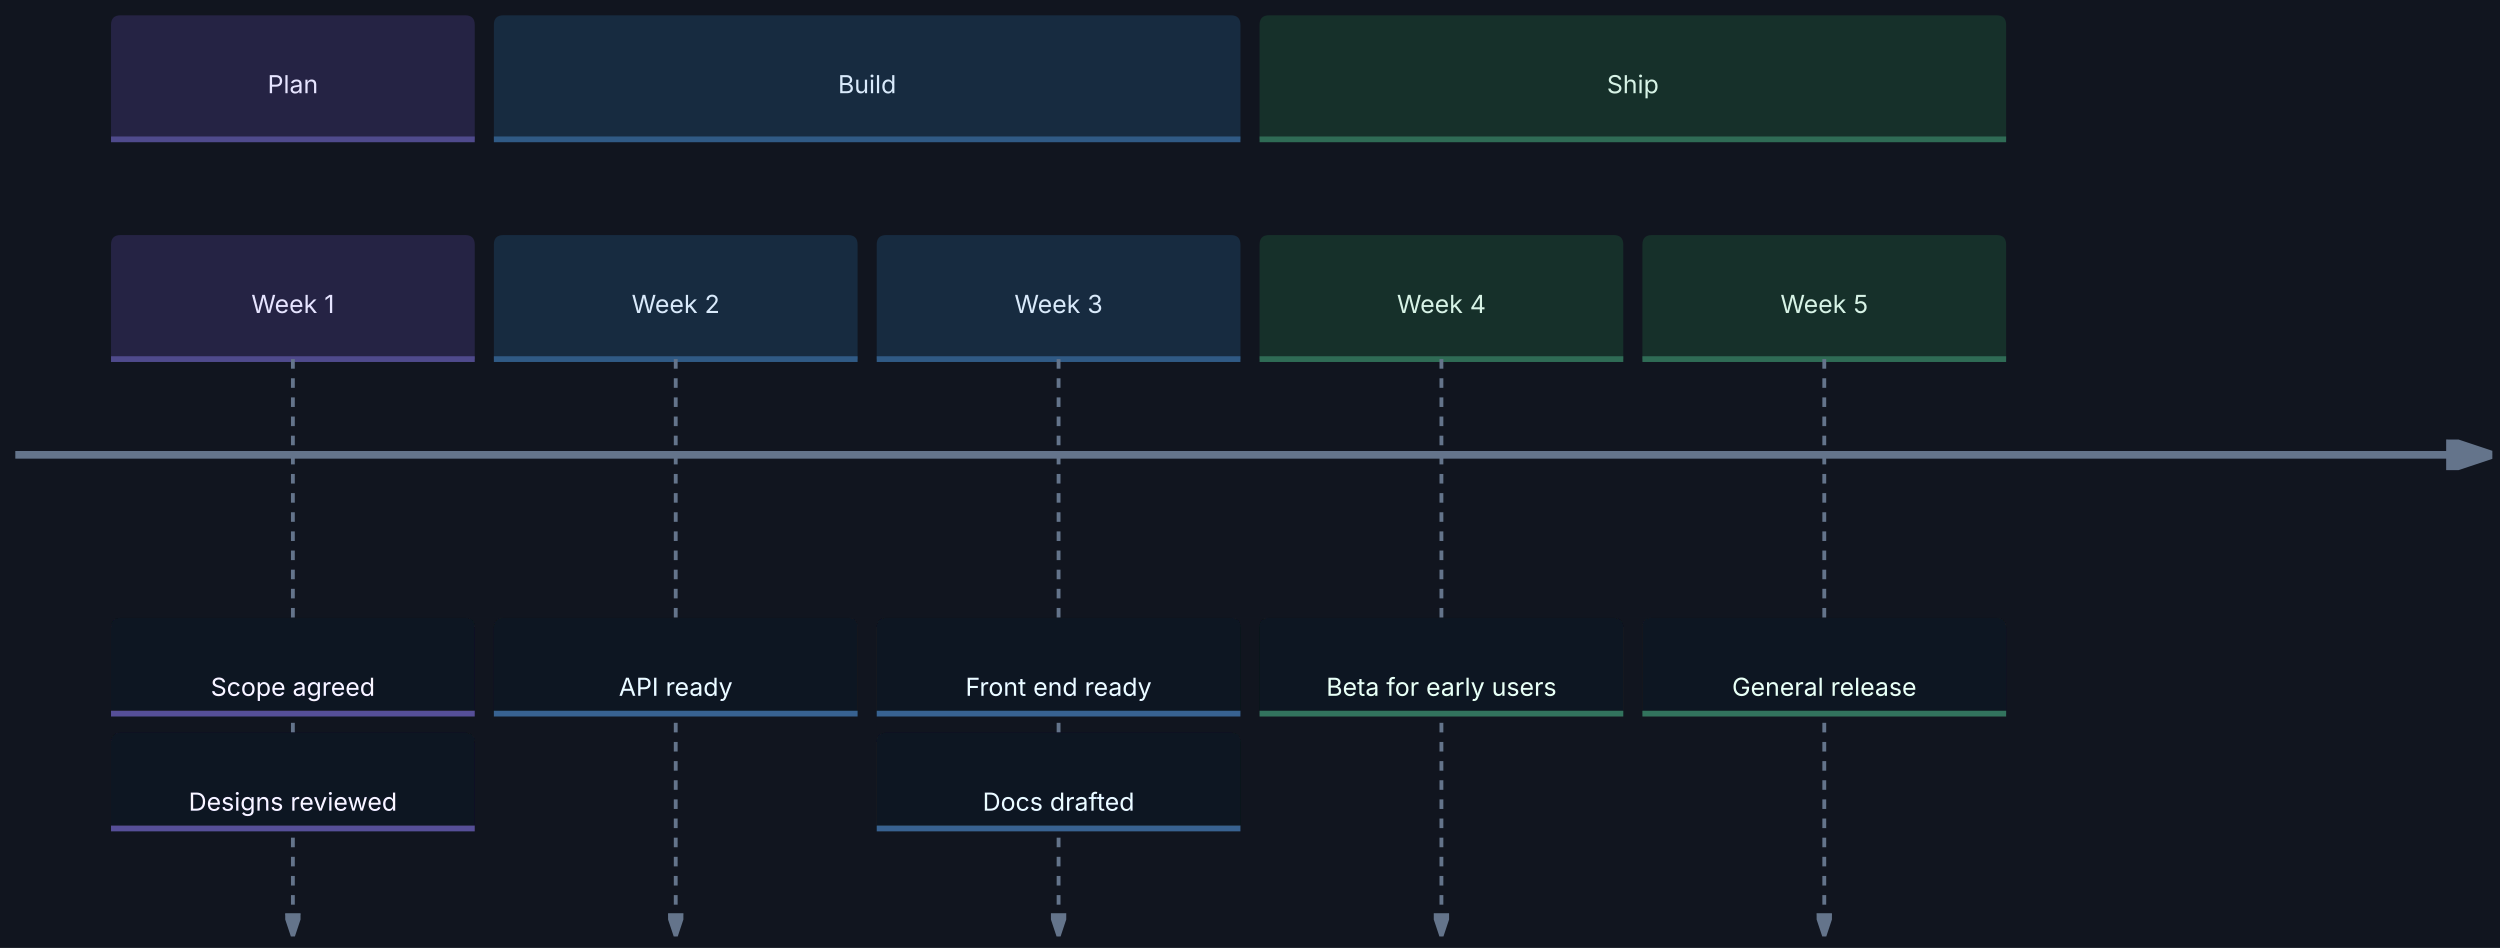
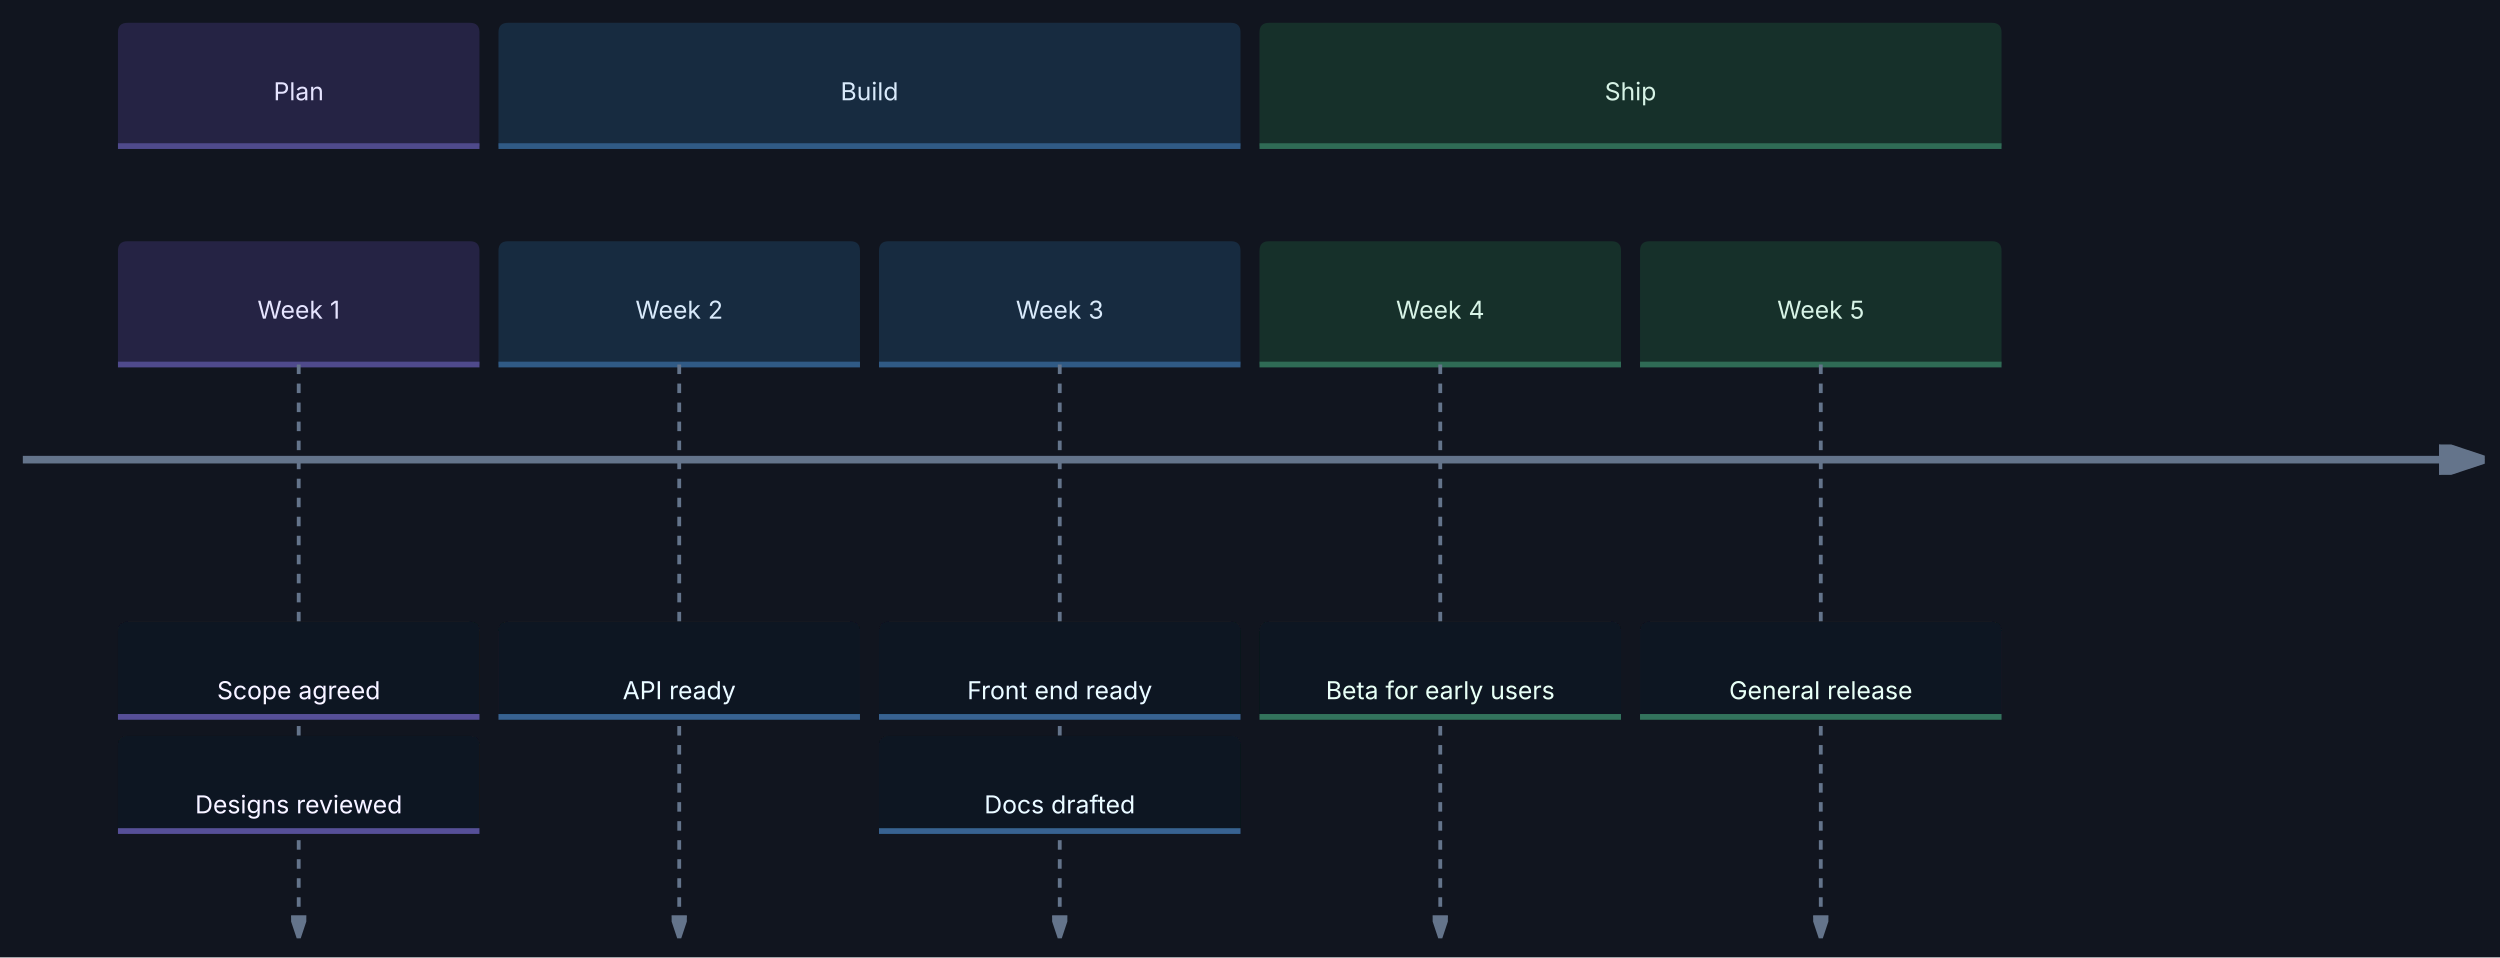
- <svg xmlns="http://www.w3.org/2000/svg" id="d_release_timeline_dark" width="100%" style="max-width: 1306px; background: rgb(17, 21, 31);" viewBox="142 42 1306 495.2" role="img" aria-roledescription="timeline" aria-labelledby="d_release_timeline_dark-title d_release_timeline_dark-desc">
-   <rect class="pd-bg" x="142" y="42" width="1306" height="495.2" fill="#11151F" />
+ <svg xmlns="http://www.w3.org/2000/svg" id="d_release_timeline_dark" width="100%" style="max-width: 1314px; background: rgb(17, 21, 31);" viewBox="138 38 1314 503.2" role="img" aria-roledescription="timeline" aria-labelledby="d_release_timeline_dark-title d_release_timeline_dark-desc">
+   <rect class="pd-bg" x="138" y="38" width="1314" height="503.2" fill="#11151F" />
  <style>#d_release_timeline_dark{font-family:'Inter',Inter,system-ui,sans-serif;font-size:13px;fill:#E2E8F0;}@keyframes edge-animation-frame{from{stroke-dashoffset:0;}}@keyframes dash{to{stroke-dashoffset:0;}}#d_release_timeline_dark .edge-animation-slow{stroke-dasharray:9,5!important;stroke-dashoffset:900;animation:dash 50s linear infinite;stroke-linecap:round;}#d_release_timeline_dark .edge-animation-fast{stroke-dasharray:9,5!important;stroke-dashoffset:900;animation:dash 20s linear infinite;stroke-linecap:round;}#d_release_timeline_dark .error-icon{fill:#11151F;}#d_release_timeline_dark .error-text{fill:#E2E8F0;stroke:#E2E8F0;}#d_release_timeline_dark .edge-thickness-normal{stroke-width:1px;}#d_release_timeline_dark .edge-thickness-thick{stroke-width:3.5px;}#d_release_timeline_dark .edge-pattern-solid{stroke-dasharray:0;}#d_release_timeline_dark .edge-thickness-invisible{stroke-width:0;fill:none;}#d_release_timeline_dark .edge-pattern-dashed{stroke-dasharray:3;}#d_release_timeline_dark .edge-pattern-dotted{stroke-dasharray:2;}#d_release_timeline_dark .marker{fill:#64748B;stroke:#64748B;}#d_release_timeline_dark .marker.cross{stroke:#64748B;}#d_release_timeline_dark svg{font-family:'Inter',Inter,system-ui,sans-serif;font-size:13px;}#d_release_timeline_dark p{margin:0;}#d_release_timeline_dark .edge{stroke-width:3;}#d_release_timeline_dark .section--1 rect,#d_release_timeline_dark .section--1 path,#d_release_timeline_dark .section--1 circle,#d_release_timeline_dark .section--1 path{fill:#252344;}#d_release_timeline_dark .section--1 text{fill:#E6E4FF;}#d_release_timeline_dark .node-icon--1{font-size:40px;color:#E6E4FF;}#d_release_timeline_dark .section-edge--1{stroke:#252344;}#d_release_timeline_dark .edge-depth--1{stroke-width:17;}#d_release_timeline_dark .section--1 line{stroke:#4F4A8C;stroke-width:3;}#d_release_timeline_dark .lineWrapper line{stroke:#E6E4FF;}#d_release_timeline_dark .disabled,#d_release_timeline_dark .disabled circle,#d_release_timeline_dark .disabled text{fill:#11151F;}#d_release_timeline_dark .disabled text{fill:#283044;}#d_release_timeline_dark .section-0 rect,#d_release_timeline_dark .section-0 path,#d_release_timeline_dark .section-0 circle,#d_release_timeline_dark .section-0 path{fill:#172B40;}#d_release_timeline_dark .section-0 text{fill:#D9EAFB;}#d_release_timeline_dark .node-icon-0{font-size:40px;color:#D9EAFB;}#d_release_timeline_dark .section-edge-0{stroke:#172B40;}#d_release_timeline_dark .edge-depth-0{stroke-width:14;}#d_release_timeline_dark .section-0 line{stroke:#305A85;stroke-width:3;}#d_release_timeline_dark .lineWrapper line{stroke:#D9EAFB;}#d_release_timeline_dark .disabled,#d_release_timeline_dark .disabled circle,#d_release_timeline_dark .disabled text{fill:#11151F;}#d_release_timeline_dark .disabled text{fill:#283044;}#d_release_timeline_dark .section-1 rect,#d_release_timeline_dark .section-1 path,#d_release_timeline_dark .section-1 circle,#d_release_timeline_dark .section-1 path{fill:#16302A;}#d_release_timeline_dark .section-1 text{fill:#D7F3E6;}#d_release_timeline_dark .node-icon-1{font-size:40px;color:#D7F3E6;}#d_release_timeline_dark .section-edge-1{stroke:#16302A;}#d_release_timeline_dark .edge-depth-1{stroke-width:11;}#d_release_timeline_dark .section-1 line{stroke:#2F6B55;stroke-width:3;}#d_release_timeline_dark .lineWrapper line{stroke:#D7F3E6;}#d_release_timeline_dark .disabled,#d_release_timeline_dark .disabled circle,#d_release_timeline_dark .disabled text{fill:#11151F;}#d_release_timeline_dark .disabled text{fill:#283044;}#d_release_timeline_dark .section-2 rect,#d_release_timeline_dark .section-2 path,#d_release_timeline_dark .section-2 circle,#d_release_timeline_dark .section-2 path{fill:#3A2419;}#d_release_timeline_dark .section-2 text{fill:#FBE3D5;}#d_release_timeline_dark .node-icon-2{font-size:40px;color:#FBE3D5;}#d_release_timeline_dark .section-edge-2{stroke:#3A2419;}#d_release_timeline_dark .edge-depth-2{stroke-width:8;}#d_release_timeline_dark .section-2 line{stroke:#7F4A30;stroke-width:3;}#d_release_timeline_dark .lineWrapper line{stroke:#FBE3D5;}#d_release_timeline_dark .disabled,#d_release_timeline_dark .disabled circle,#d_release_timeline_dark .disabled text{fill:#11151F;}#d_release_timeline_dark .disabled text{fill:#283044;}#d_release_timeline_dark .section-3 rect,#d_release_timeline_dark .section-3 path,#d_release_timeline_dark .section-3 circle,#d_release_timeline_dark .section-3 path{fill:#33301A;}#d_release_timeline_dark .section-3 text{fill:#F8EFC8;}#d_release_timeline_dark .node-icon-3{font-size:40px;color:#F8EFC8;}#d_release_timeline_dark .section-edge-3{stroke:#33301A;}#d_release_timeline_dark .edge-depth-3{stroke-width:5;}#d_release_timeline_dark .section-3 line{stroke:#73662B;stroke-width:3;}#d_release_timeline_dark .lineWrapper line{stroke:#F8EFC8;}#d_release_timeline_dark .disabled,#d_release_timeline_dark .disabled circle,#d_release_timeline_dark .disabled text{fill:#11151F;}#d_release_timeline_dark .disabled text{fill:#283044;}#d_release_timeline_dark .section-4 rect,#d_release_timeline_dark .section-4 path,#d_release_timeline_dark .section-4 circle,#d_release_timeline_dark .section-4 path{fill:#1C2230;}#d_release_timeline_dark .section-4 text{fill:#E2E8F0;}#d_release_timeline_dark .node-icon-4{font-size:40px;color:#E2E8F0;}#d_release_timeline_dark .section-edge-4{stroke:#1C2230;}#d_release_timeline_dark .edge-depth-4{stroke-width:2;}#d_release_timeline_dark .section-4 line{stroke:#364056;stroke-width:3;}#d_release_timeline_dark .lineWrapper line{stroke:#E2E8F0;}#d_release_timeline_dark .disabled,#d_release_timeline_dark .disabled circle,#d_release_timeline_dark .disabled text{fill:#11151F;}#d_release_timeline_dark .disabled text{fill:#283044;}#d_release_timeline_dark .section-5 rect,#d_release_timeline_dark .section-5 path,#d_release_timeline_dark .section-5 circle,#d_release_timeline_dark .section-5 path{fill:#252344;}#d_release_timeline_dark .section-5 text{fill:#E6E4FF;}#d_release_timeline_dark .node-icon-5{font-size:40px;color:#E6E4FF;}#d_release_timeline_dark .section-edge-5{stroke:#252344;}#d_release_timeline_dark .edge-depth-5{stroke-width:-1;}#d_release_timeline_dark .section-5 line{stroke:#4F4A8C;stroke-width:3;}#d_release_timeline_dark .lineWrapper line{stroke:#E6E4FF;}#d_release_timeline_dark .disabled,#d_release_timeline_dark .disabled circle,#d_release_timeline_dark .disabled text{fill:#11151F;}#d_release_timeline_dark .disabled text{fill:#283044;}#d_release_timeline_dark .section-6 rect,#d_release_timeline_dark .section-6 path,#d_release_timeline_dark .section-6 circle,#d_release_timeline_dark .section-6 path{fill:#172B40;}#d_release_timeline_dark .section-6 text{fill:#D9EAFB;}#d_release_timeline_dark .node-icon-6{font-size:40px;color:#D9EAFB;}#d_release_timeline_dark .section-edge-6{stroke:#172B40;}#d_release_timeline_dark .edge-depth-6{stroke-width:-4;}#d_release_timeline_dark .section-6 line{stroke:#305A85;stroke-width:3;}#d_release_timeline_dark .lineWrapper line{stroke:#D9EAFB;}#d_release_timeline_dark .disabled,#d_release_timeline_dark .disabled circle,#d_release_timeline_dark .disabled text{fill:#11151F;}#d_release_timeline_dark .disabled text{fill:#283044;}#d_release_timeline_dark .section-7 rect,#d_release_timeline_dark .section-7 path,#d_release_timeline_dark .section-7 circle,#d_release_timeline_dark .section-7 path{fill:#16302A;}#d_release_timeline_dark .section-7 text{fill:#D7F3E6;}#d_release_timeline_dark .node-icon-7{font-size:40px;color:#D7F3E6;}#d_release_timeline_dark .section-edge-7{stroke:#16302A;}#d_release_timeline_dark .edge-depth-7{stroke-width:-7;}#d_release_timeline_dark .section-7 line{stroke:#2F6B55;stroke-width:3;}#d_release_timeline_dark .lineWrapper line{stroke:#D7F3E6;}#d_release_timeline_dark .disabled,#d_release_timeline_dark .disabled circle,#d_release_timeline_dark .disabled text{fill:#11151F;}#d_release_timeline_dark .disabled text{fill:#283044;}#d_release_timeline_dark .section-8 rect,#d_release_timeline_dark .section-8 path,#d_release_timeline_dark .section-8 circle,#d_release_timeline_dark .section-8 path{fill:#3A2419;}#d_release_timeline_dark .section-8 text{fill:#FBE3D5;}#d_release_timeline_dark .node-icon-8{font-size:40px;color:#FBE3D5;}#d_release_timeline_dark .section-edge-8{stroke:#3A2419;}#d_release_timeline_dark .edge-depth-8{stroke-width:-10;}#d_release_timeline_dark .section-8 line{stroke:#7F4A30;stroke-width:3;}#d_release_timeline_dark .lineWrapper line{stroke:#FBE3D5;}#d_release_timeline_dark .disabled,#d_release_timeline_dark .disabled circle,#d_release_timeline_dark .disabled text{fill:#11151F;}#d_release_timeline_dark .disabled text{fill:#283044;}#d_release_timeline_dark .section-9 rect,#d_release_timeline_dark .section-9 path,#d_release_timeline_dark .section-9 circle,#d_release_timeline_dark .section-9 path{fill:#33301A;}#d_release_timeline_dark .section-9 text{fill:#F8EFC8;}#d_release_timeline_dark .node-icon-9{font-size:40px;color:#F8EFC8;}#d_release_timeline_dark .section-edge-9{stroke:#33301A;}#d_release_timeline_dark .edge-depth-9{stroke-width:-13;}#d_release_timeline_dark .section-9 line{stroke:#73662B;stroke-width:3;}#d_release_timeline_dark .lineWrapper line{stroke:#F8EFC8;}#d_release_timeline_dark .disabled,#d_release_timeline_dark .disabled circle,#d_release_timeline_dark .disabled text{fill:#11151F;}#d_release_timeline_dark .disabled text{fill:#283044;}#d_release_timeline_dark .section-10 rect,#d_release_timeline_dark .section-10 path,#d_release_timeline_dark .section-10 circle,#d_release_timeline_dark .section-10 path{fill:#1C2230;}#d_release_timeline_dark .section-10 text{fill:#E2E8F0;}#d_release_timeline_dark .node-icon-10{font-size:40px;color:#E2E8F0;}#d_release_timeline_dark .section-edge-10{stroke:#1C2230;}#d_release_timeline_dark .edge-depth-10{stroke-width:-16;}#d_release_timeline_dark .section-10 line{stroke:#364056;stroke-width:3;}#d_release_timeline_dark .lineWrapper line{stroke:#E2E8F0;}#d_release_timeline_dark .disabled,#d_release_timeline_dark .disabled circle,#d_release_timeline_dark .disabled text{fill:#11151F;}#d_release_timeline_dark .disabled text{fill:#283044;}#d_release_timeline_dark .section--1[data-look="neo"] rect,#d_release_timeline_dark .section--1[data-look="neo"] path,#d_release_timeline_dark .section--1[data-look="neo"] circle{fill:#252344;stroke:url(#d_release_timeline_dark-gradient);stroke-width:2;}#d_release_timeline_dark .section--1[data-look="neo"] line{stroke:url(#d_release_timeline_dark-gradient);stroke-width:2;}#d_release_timeline_dark .section-0[data-look="neo"] rect,#d_release_timeline_dark .section-0[data-look="neo"] path,#d_release_timeline_dark .section-0[data-look="neo"] circle{fill:#252344;stroke:url(#d_release_timeline_dark-gradient);stroke-width:2;}#d_release_timeline_dark .section-0[data-look="neo"] line{stroke:url(#d_release_timeline_dark-gradient);stroke-width:2;}#d_release_timeline_dark .section-1[data-look="neo"] rect,#d_release_timeline_dark .section-1[data-look="neo"] path,#d_release_timeline_dark .section-1[data-look="neo"] circle{fill:#252344;stroke:url(#d_release_timeline_dark-gradient);stroke-width:2;}#d_release_timeline_dark .section-1[data-look="neo"] line{stroke:url(#d_release_timeline_dark-gradient);stroke-width:2;}#d_release_timeline_dark .section-2[data-look="neo"] rect,#d_release_timeline_dark .section-2[data-look="neo"] path,#d_release_timeline_dark .section-2[data-look="neo"] circle{fill:#252344;stroke:url(#d_release_timeline_dark-gradient);stroke-width:2;}#d_release_timeline_dark .section-2[data-look="neo"] line{stroke:url(#d_release_timeline_dark-gradient);stroke-width:2;}#d_release_timeline_dark .section-3[data-look="neo"] rect,#d_release_timeline_dark .section-3[data-look="neo"] path,#d_release_timeline_dark .section-3[data-look="neo"] circle{fill:#252344;stroke:url(#d_release_timeline_dark-gradient);stroke-width:2;}#d_release_timeline_dark .section-3[data-look="neo"] line{stroke:url(#d_release_timeline_dark-gradient);stroke-width:2;}#d_release_timeline_dark .section-4[data-look="neo"] rect,#d_release_timeline_dark .section-4[data-look="neo"] path,#d_release_timeline_dark .section-4[data-look="neo"] circle{fill:#252344;stroke:url(#d_release_timeline_dark-gradient);stroke-width:2;}#d_release_timeline_dark .section-4[data-look="neo"] line{stroke:url(#d_release_timeline_dark-gradient);stroke-width:2;}#d_release_timeline_dark .section-5[data-look="neo"] rect,#d_release_timeline_dark .section-5[data-look="neo"] path,#d_release_timeline_dark .section-5[data-look="neo"] circle{fill:#252344;stroke:url(#d_release_timeline_dark-gradient);stroke-width:2;}#d_release_timeline_dark .section-5[data-look="neo"] line{stroke:url(#d_release_timeline_dark-gradient);stroke-width:2;}#d_release_timeline_dark .section-6[data-look="neo"] rect,#d_release_timeline_dark .section-6[data-look="neo"] path,#d_release_timeline_dark .section-6[data-look="neo"] circle{fill:#252344;stroke:url(#d_release_timeline_dark-gradient);stroke-width:2;}#d_release_timeline_dark .section-6[data-look="neo"] line{stroke:url(#d_release_timeline_dark-gradient);stroke-width:2;}#d_release_timeline_dark .section-7[data-look="neo"] rect,#d_release_timeline_dark .section-7[data-look="neo"] path,#d_release_timeline_dark .section-7[data-look="neo"] circle{fill:#252344;stroke:url(#d_release_timeline_dark-gradient);stroke-width:2;}#d_release_timeline_dark .section-7[data-look="neo"] line{stroke:url(#d_release_timeline_dark-gradient);stroke-width:2;}#d_release_timeline_dark .section-8[data-look="neo"] rect,#d_release_timeline_dark .section-8[data-look="neo"] path,#d_release_timeline_dark .section-8[data-look="neo"] circle{fill:#252344;stroke:url(#d_release_timeline_dark-gradient);stroke-width:2;}#d_release_timeline_dark .section-8[data-look="neo"] line{stroke:url(#d_release_timeline_dark-gradient);stroke-width:2;}#d_release_timeline_dark .section-9[data-look="neo"] rect,#d_release_timeline_dark .section-9[data-look="neo"] path,#d_release_timeline_dark .section-9[data-look="neo"] circle{fill:#252344;stroke:url(#d_release_timeline_dark-gradient);stroke-width:2;}#d_release_timeline_dark .section-9[data-look="neo"] line{stroke:url(#d_release_timeline_dark-gradient);stroke-width:2;}#d_release_timeline_dark .section-10[data-look="neo"] rect,#d_release_timeline_dark .section-10[data-look="neo"] path,#d_release_timeline_dark .section-10[data-look="neo"] circle{fill:#252344;stroke:url(#d_release_timeline_dark-gradient);stroke-width:2;}#d_release_timeline_dark .section-10[data-look="neo"] line{stroke:url(#d_release_timeline_dark-gradient);stroke-width:2;}#d_release_timeline_dark .section-root rect,#d_release_timeline_dark .section-root path,#d_release_timeline_dark .section-root circle{fill:hsl(243.636, 32.039%, 45.196%);}#d_release_timeline_dark .section-root text{fill:black;}#d_release_timeline_dark .icon-container{height:100%;display:flex;justify-content:center;align-items:center;}#d_release_timeline_dark .edge{fill:none;}#d_release_timeline_dark .eventWrapper{filter:brightness(120%);}#d_release_timeline_dark .node .neo-node{stroke:#4F4A8C;}#d_release_timeline_dark [data-look="neo"].node rect,#d_release_timeline_dark [data-look="neo"].cluster rect,#d_release_timeline_dark [data-look="neo"].node polygon{stroke:url(#d_release_timeline_dark-gradient);filter:drop-shadow( 1px 2px 2px rgba(185,185,185,1));}#d_release_timeline_dark [data-look="neo"].swimlane.cluster rect{filter:none;}#d_release_timeline_dark [data-look="neo"].node path{stroke:url(#d_release_timeline_dark-gradient);stroke-width:1px;}#d_release_timeline_dark [data-look="neo"].node .outer-path{filter:drop-shadow( 1px 2px 2px rgba(185,185,185,1));}#d_release_timeline_dark [data-look="neo"].node .neo-line path{stroke:#4F4A8C;filter:none;}#d_release_timeline_dark [data-look="neo"].node circle{stroke:url(#d_release_timeline_dark-gradient);filter:drop-shadow( 1px 2px 2px rgba(185,185,185,1));}#d_release_timeline_dark [data-look="neo"].node circle .state-start{fill:#000000;}#d_release_timeline_dark [data-look="neo"].icon-shape .icon{fill:url(#d_release_timeline_dark-gradient);filter:drop-shadow( 1px 2px 2px rgba(185,185,185,1));}#d_release_timeline_dark [data-look="neo"].icon-shape .icon-neo path{stroke:url(#d_release_timeline_dark-gradient);filter:drop-shadow( 1px 2px 2px rgba(185,185,185,1));}#d_release_timeline_dark svg{font-family:Inter,Inter,system-ui,sans-serif;}#d_release_timeline_dark .label,#d_release_timeline_dark .nodeLabel,#d_release_timeline_dark .edgeLabel,#d_release_timeline_dark .cluster-label,#d_release_timeline_dark text{font-family:Inter,Inter,system-ui,sans-serif!important;}#d_release_timeline_dark .nodeLabel{font-size:13px;line-height:1.35;color:rgb(226, 232, 240);}#d_release_timeline_dark .nodeLabel b{font-weight:600;}#d_release_timeline_dark .nodeLabel .s{display:inline-block;color:rgb(163, 174, 192);font-size:11.5px;margin-top:2px;}#d_release_timeline_dark .ic{width:16px;height:16px;vertical-align:-3px;margin-right:6px;}#d_release_timeline_dark .edgeLabel{font-size:11px;color:rgb(203, 213, 225);background:transparent;}#d_release_timeline_dark .edgeLabel rect{fill:transparent!important;}#d_release_timeline_dark .labelBkg{background:transparent!important;}#d_release_timeline_dark .edgeLabel span{background:transparent!important;color:rgb(203, 213, 225)!important;}#d_release_timeline_dark .edgeLabel p{padding:1px 4px;border-radius:4px;margin:0px;background:rgb(17, 21, 31)!important;color:rgb(203, 213, 225)!important;}#d_release_timeline_dark .flowchart-link,#d_release_timeline_dark .transition,#d_release_timeline_dark .relationshipLine,#d_release_timeline_dark .edgePaths path{stroke:rgb(100, 116, 139)!important;stroke-width:1.4px!important;}#d_release_timeline_dark marker path,#d_release_timeline_dark marker circle{stroke:rgb(100, 116, 139)!important;}#d_release_timeline_dark marker path{fill:rgb(100, 116, 139)!important;}#d_release_timeline_dark marker.er path,#d_release_timeline_dark marker[id*="er-"] path,#d_release_timeline_dark marker[id*="_er"] path{fill:none!important;}#d_release_timeline_dark marker[id*="er-"] circle{fill:rgb(17, 21, 31)!important;}#d_release_timeline_dark .cluster rect{stroke-width:1px!important;}#d_release_timeline_dark .cluster-label .nodeLabel,#d_release_timeline_dark .cluster-label span{font-weight:600;font-size:12px;letter-spacing:0.02em;text-transform:uppercase;color:rgb(163, 174, 192)!important;}#d_release_timeline_dark .node rect,#d_release_timeline_dark .node polygon,#d_release_timeline_dark .node path,#d_release_timeline_dark .node circle{stroke-width:1px!important;stroke-linejoin:round;}#d_release_timeline_dark .messageText{font-size:12px!important;fill:rgb(226, 232, 240)!important;}#d_release_timeline_dark .messageLine0,#d_release_timeline_dark .messageLine1{stroke:rgb(100, 116, 139)!important;stroke-width:1.4px!important;}#d_release_timeline_dark .actor{stroke-width:1px!important;}#d_release_timeline_dark text.actor&gt;tspan{font-weight:500;fill:rgb(230, 228, 255)!important;}#d_release_timeline_dark .actor-line{stroke:rgb(40, 48, 68)!important;}#d_release_timeline_dark .note{stroke-width:1px!important;}#d_release_timeline_dark .noteText,#d_release_timeline_dark .noteText&gt;tspan{fill:rgb(245, 235, 196)!important;}#d_release_timeline_dark .labelBox{fill:rgb(22, 27, 39)!important;stroke:rgb(40, 48, 68)!important;}#d_release_timeline_dark .labelText,#d_release_timeline_dark .labelText&gt;tspan,#d_release_timeline_dark .loopText,#d_release_timeline_dark .loopText&gt;tspan{fill:rgb(226, 232, 240)!important;}#d_release_timeline_dark .loopLine{stroke:rgb(40, 48, 68)!important;}#d_release_timeline_dark .statediagram-state .divider{stroke:rgb(79, 74, 140)!important;}#d_release_timeline_dark .state-start,#d_release_timeline_dark .state-end,#d_release_timeline_dark .node circle.state-start{fill:rgb(100, 116, 139)!important;stroke:rgb(100, 116, 139)!important;}#d_release_timeline_dark .statediagram-cluster rect.outer{fill:rgb(22, 27, 39)!important;stroke:rgb(40, 48, 68)!important;}#d_release_timeline_dark .statediagram-cluster .inner{fill:rgb(22, 27, 39)!important;}#d_release_timeline_dark .statediagram-note rect{fill:rgb(46, 42, 23)!important;stroke:rgb(107, 93, 36)!important;}#d_release_timeline_dark .relationshipLabel,#d_release_timeline_dark .relationshipLabel span,#d_release_timeline_dark .edgeLabel .relationshipLabel{color:rgb(203, 213, 225)!important;fill:rgb(203, 213, 225)!important;}#d_release_timeline_dark .er.entityBox{fill:rgb(37, 35, 68)!important;stroke:rgb(79, 74, 140)!important;}#d_release_timeline_dark .label.name .nodeLabel{font-weight:600;letter-spacing:0.02em;}#d_release_timeline_dark .row-rect-odd path{fill:rgb(17, 21, 31)!important;}#d_release_timeline_dark .row-rect-even path{fill:rgb(28, 34, 48)!important;}#d_release_timeline_dark line:not([class^="node-line"]){stroke:rgb(100, 116, 139)!important;}#d_release_timeline_dark .eventWrapper .node-bkg{fill:rgb(17, 21, 31)!important;}#d_release_timeline_dark .section-root rect,#d_release_timeline_dark .section-root path,#d_release_timeline_dark .section-root circle,#d_release_timeline_dark .section-root polygon{fill:rgb(37, 35, 68)!important;stroke:rgb(79, 74, 140)!important;stroke-width:1px!important;}#d_release_timeline_dark .section-root text,#d_release_timeline_dark .section-root span{font-weight:600;fill:rgb(230, 228, 255)!important;color:rgb(230, 228, 255)!important;}#d_release_timeline_dark .timeline-node text,#d_release_timeline_dark .section text{font-family:Inter,Inter,system-ui,sans-serif!important;}#d_release_timeline_dark .mindmap-node .nodeLabel,#d_release_timeline_dark .mindmap-node text{font-size:13px;}#d_release_timeline_dark .mindmap-edges path,#d_release_timeline_dark .edge-depth-1,#d_release_timeline_dark .edge-depth-2,#d_release_timeline_dark .edge-depth-3{stroke-width:2px!important;}#d_release_timeline_dark :root{--mermaid-font-family:"trebuchet ms",verdana,arial,sans-serif;}</style>
  <g />
  <g />
  <defs>
    <marker id="d_release_timeline_dark-arrowhead" refX="5" refY="2" markerWidth="6" markerHeight="4" orient="auto">
      <path d="M 0,0 V 4 L6,2 Z" />
    </marker>
  </defs>
  <g transform="translate(200, 50)">
    <g class="timeline-node section--1">
      <g>
        <path id="d_release_timeline_dark-node-0" class="node-bkg node-undefined" d="M0 59.8 v-54.8 q0,-5,5,-5 h180 q5,0,5,5 v59.8 H0 Z" />
        <line class="node-line--1" x1="0" y1="64.8" x2="190" y2="64.8" />
      </g>
      <g transform="translate(95, 10)">
        <text dy="1em" alignment-baseline="middle" dominant-baseline="middle" text-anchor="middle">
          <tspan x="0" dy="1em">Plan</tspan>
        </text>
      </g>
    </g>
  </g>
  <g class="taskWrapper" transform="translate(200, 164.8)">
    <g class="timeline-node section--1">
      <g>
        <path id="d_release_timeline_dark-node-1" class="node-bkg node-undefined" d="M0 59.8 v-54.8 q0,-5,5,-5 h180 q5,0,5,5 v59.8 H0 Z" />
        <line class="node-line--1" x1="0" y1="64.8" x2="190" y2="64.8" />
      </g>
      <g transform="translate(95, 10)">
        <text dy="1em" alignment-baseline="middle" dominant-baseline="middle" text-anchor="middle">
          <tspan x="0" dy="1em">Week   1</tspan>
        </text>
      </g>
    </g>
  </g>
  <g class="lineWrapper">
    <line x1="295" y1="229.6" x2="295" y2="529.2" stroke-width="2" stroke="black" marker-end="url(#d_release_timeline_dark-arrowhead)" stroke-dasharray="5,5" />
  </g>
  <g class="eventWrapper" transform="translate(200, 364.8)">
    <g class="timeline-node section--1">
      <g>
        <path id="d_release_timeline_dark-node-2" class="node-bkg node-undefined" d="M0 45 v-40 q0,-5,5,-5 h180 q5,0,5,5 v45 H0 Z" />
        <line class="node-line--1" x1="0" y1="50" x2="190" y2="50" />
      </g>
      <g transform="translate(95, 10)">
        <text dy="1em" alignment-baseline="middle" dominant-baseline="middle" text-anchor="middle">
          <tspan x="0" dy="1em">Scope   agreed</tspan>
        </text>
      </g>
    </g>
  </g>
  <g class="eventWrapper" transform="translate(200, 424.8)">
    <g class="timeline-node section--1">
      <g>
        <path id="d_release_timeline_dark-node-3" class="node-bkg node-undefined" d="M0 45 v-40 q0,-5,5,-5 h180 q5,0,5,5 v45 H0 Z" />
        <line class="node-line--1" x1="0" y1="50" x2="190" y2="50" />
      </g>
      <g transform="translate(95, 10)">
        <text dy="1em" alignment-baseline="middle" dominant-baseline="middle" text-anchor="middle">
          <tspan x="0" dy="1em">Designs   reviewed</tspan>
        </text>
      </g>
    </g>
  </g>
  <g transform="translate(400, 50)">
    <g class="timeline-node section-0">
      <g>
        <path id="d_release_timeline_dark-node-4" class="node-bkg node-undefined" d="M0 59.8 v-54.8 q0,-5,5,-5 h380 q5,0,5,5 v59.8 H0 Z" />
        <line class="node-line-0" x1="0" y1="64.8" x2="390" y2="64.8" />
      </g>
      <g transform="translate(195, 10)">
        <text dy="1em" alignment-baseline="middle" dominant-baseline="middle" text-anchor="middle">
          <tspan x="0" dy="1em">Build</tspan>
        </text>
      </g>
    </g>
  </g>
  <g class="taskWrapper" transform="translate(400, 164.8)">
    <g class="timeline-node section-0">
      <g>
        <path id="d_release_timeline_dark-node-5" class="node-bkg node-undefined" d="M0 59.8 v-54.8 q0,-5,5,-5 h180 q5,0,5,5 v59.8 H0 Z" />
        <line class="node-line-0" x1="0" y1="64.8" x2="190" y2="64.8" />
      </g>
      <g transform="translate(95, 10)">
        <text dy="1em" alignment-baseline="middle" dominant-baseline="middle" text-anchor="middle">
          <tspan x="0" dy="1em">Week   2</tspan>
        </text>
      </g>
    </g>
  </g>
  <g class="lineWrapper">
    <line x1="495" y1="229.6" x2="495" y2="529.2" stroke-width="2" stroke="black" marker-end="url(#d_release_timeline_dark-arrowhead)" stroke-dasharray="5,5" />
  </g>
  <g class="eventWrapper" transform="translate(400, 364.8)">
    <g class="timeline-node section-0">
      <g>
        <path id="d_release_timeline_dark-node-6" class="node-bkg node-undefined" d="M0 45 v-40 q0,-5,5,-5 h180 q5,0,5,5 v45 H0 Z" />
        <line class="node-line-0" x1="0" y1="50" x2="190" y2="50" />
      </g>
      <g transform="translate(95, 10)">
        <text dy="1em" alignment-baseline="middle" dominant-baseline="middle" text-anchor="middle">
          <tspan x="0" dy="1em">API   ready</tspan>
        </text>
      </g>
    </g>
  </g>
  <g class="taskWrapper" transform="translate(600, 164.8)">
    <g class="timeline-node section-0">
      <g>
        <path id="d_release_timeline_dark-node-7" class="node-bkg node-undefined" d="M0 59.8 v-54.8 q0,-5,5,-5 h180 q5,0,5,5 v59.8 H0 Z" />
        <line class="node-line-0" x1="0" y1="64.8" x2="190" y2="64.8" />
      </g>
      <g transform="translate(95, 10)">
        <text dy="1em" alignment-baseline="middle" dominant-baseline="middle" text-anchor="middle">
          <tspan x="0" dy="1em">Week   3</tspan>
        </text>
      </g>
    </g>
  </g>
  <g class="lineWrapper">
    <line x1="695" y1="229.6" x2="695" y2="529.2" stroke-width="2" stroke="black" marker-end="url(#d_release_timeline_dark-arrowhead)" stroke-dasharray="5,5" />
  </g>
  <g class="eventWrapper" transform="translate(600, 364.8)">
    <g class="timeline-node section-0">
      <g>
        <path id="d_release_timeline_dark-node-8" class="node-bkg node-undefined" d="M0 45 v-40 q0,-5,5,-5 h180 q5,0,5,5 v45 H0 Z" />
        <line class="node-line-0" x1="0" y1="50" x2="190" y2="50" />
      </g>
      <g transform="translate(95, 10)">
        <text dy="1em" alignment-baseline="middle" dominant-baseline="middle" text-anchor="middle">
          <tspan x="0" dy="1em">Front   end   ready</tspan>
        </text>
      </g>
    </g>
  </g>
  <g class="eventWrapper" transform="translate(600, 424.8)">
    <g class="timeline-node section-0">
      <g>
        <path id="d_release_timeline_dark-node-9" class="node-bkg node-undefined" d="M0 45 v-40 q0,-5,5,-5 h180 q5,0,5,5 v45 H0 Z" />
        <line class="node-line-0" x1="0" y1="50" x2="190" y2="50" />
      </g>
      <g transform="translate(95, 10)">
        <text dy="1em" alignment-baseline="middle" dominant-baseline="middle" text-anchor="middle">
          <tspan x="0" dy="1em">Docs   drafted</tspan>
        </text>
      </g>
    </g>
  </g>
  <g transform="translate(800, 50)">
    <g class="timeline-node section-1">
      <g>
        <path id="d_release_timeline_dark-node-10" class="node-bkg node-undefined" d="M0 59.8 v-54.8 q0,-5,5,-5 h380 q5,0,5,5 v59.8 H0 Z" />
        <line class="node-line-1" x1="0" y1="64.8" x2="390" y2="64.8" />
      </g>
      <g transform="translate(195, 10)">
        <text dy="1em" alignment-baseline="middle" dominant-baseline="middle" text-anchor="middle">
          <tspan x="0" dy="1em">Ship</tspan>
        </text>
      </g>
    </g>
  </g>
  <g class="taskWrapper" transform="translate(800, 164.8)">
    <g class="timeline-node section-1">
      <g>
        <path id="d_release_timeline_dark-node-11" class="node-bkg node-undefined" d="M0 59.8 v-54.8 q0,-5,5,-5 h180 q5,0,5,5 v59.8 H0 Z" />
        <line class="node-line-1" x1="0" y1="64.8" x2="190" y2="64.8" />
      </g>
      <g transform="translate(95, 10)">
        <text dy="1em" alignment-baseline="middle" dominant-baseline="middle" text-anchor="middle">
          <tspan x="0" dy="1em">Week   4</tspan>
        </text>
      </g>
    </g>
  </g>
  <g class="lineWrapper">
    <line x1="895" y1="229.6" x2="895" y2="529.2" stroke-width="2" stroke="black" marker-end="url(#d_release_timeline_dark-arrowhead)" stroke-dasharray="5,5" />
  </g>
  <g class="eventWrapper" transform="translate(800, 364.8)">
    <g class="timeline-node section-1">
      <g>
        <path id="d_release_timeline_dark-node-12" class="node-bkg node-undefined" d="M0 45 v-40 q0,-5,5,-5 h180 q5,0,5,5 v45 H0 Z" />
        <line class="node-line-1" x1="0" y1="50" x2="190" y2="50" />
      </g>
      <g transform="translate(95, 10)">
        <text dy="1em" alignment-baseline="middle" dominant-baseline="middle" text-anchor="middle">
          <tspan x="0" dy="1em">Beta   for   early   users</tspan>
        </text>
      </g>
    </g>
  </g>
  <g class="taskWrapper" transform="translate(1000, 164.8)">
    <g class="timeline-node section-1">
      <g>
        <path id="d_release_timeline_dark-node-13" class="node-bkg node-undefined" d="M0 59.8 v-54.8 q0,-5,5,-5 h180 q5,0,5,5 v59.8 H0 Z" />
        <line class="node-line-1" x1="0" y1="64.8" x2="190" y2="64.8" />
      </g>
      <g transform="translate(95, 10)">
        <text dy="1em" alignment-baseline="middle" dominant-baseline="middle" text-anchor="middle">
          <tspan x="0" dy="1em">Week   5</tspan>
        </text>
      </g>
    </g>
  </g>
  <g class="lineWrapper">
    <line x1="1095" y1="229.6" x2="1095" y2="529.2" stroke-width="2" stroke="black" marker-end="url(#d_release_timeline_dark-arrowhead)" stroke-dasharray="5,5" />
  </g>
  <g class="eventWrapper" transform="translate(1000, 364.8)">
    <g class="timeline-node section-1">
      <g>
        <path id="d_release_timeline_dark-node-14" class="node-bkg node-undefined" d="M0 45 v-40 q0,-5,5,-5 h180 q5,0,5,5 v45 H0 Z" />
        <line class="node-line-1" x1="0" y1="50" x2="190" y2="50" />
      </g>
      <g transform="translate(95, 10)">
        <text dy="1em" alignment-baseline="middle" dominant-baseline="middle" text-anchor="middle">
          <tspan x="0" dy="1em">General   release</tspan>
        </text>
      </g>
    </g>
  </g>
  <g class="lineWrapper">
    <line x1="150" y1="279.6" x2="1440" y2="279.6" stroke-width="4" stroke="black" marker-end="url(#d_release_timeline_dark-arrowhead)" />
  </g>
</svg>
